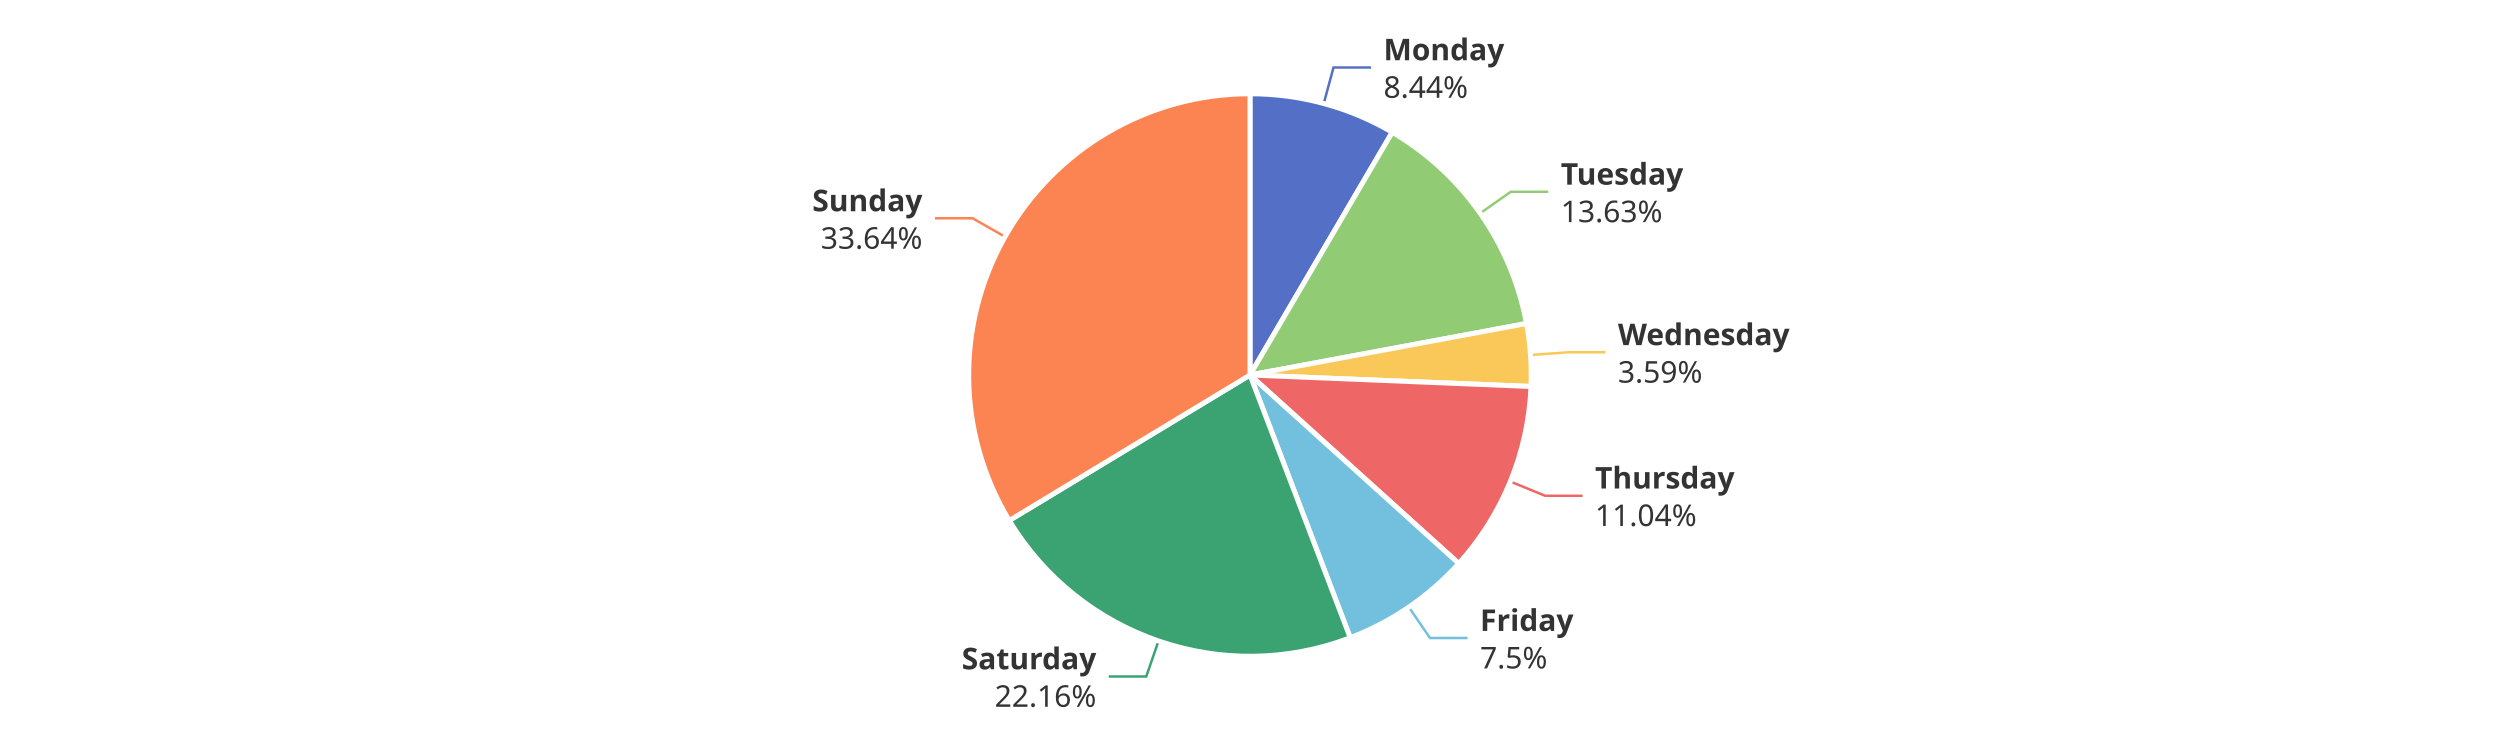
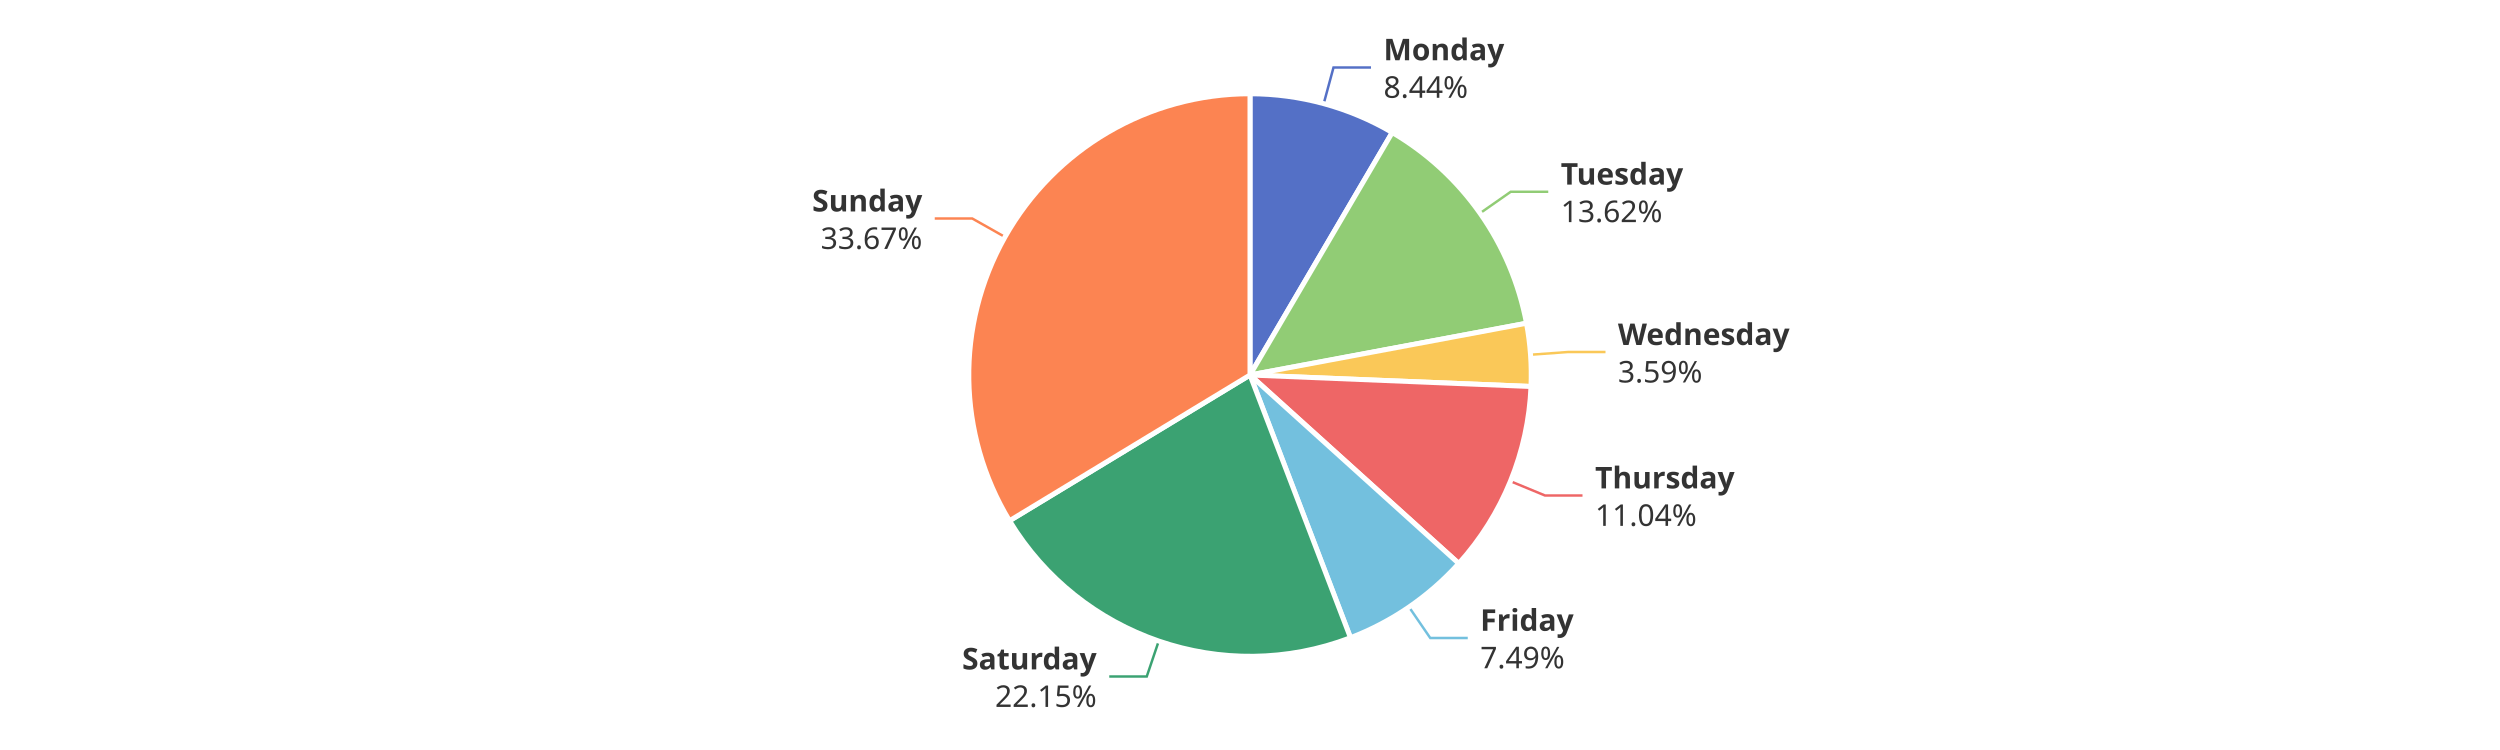
<svg xmlns="http://www.w3.org/2000/svg" width="1000" height="300" version="1.1" baseProfile="full" viewBox="0 0 1000 300">
  <rect width="1000" height="300" x="0" y="0" id="0" fill="#ffffff" />
  <polyline points="529.5 41.4 533.4 27 548.4 27" fill="none" stroke="#5470c6" />
-   <polyline points="592.1 85.3 604.3 76.7 619.3 76.7" fill="none" stroke="#91cc75" />
-   <polyline points="612.2 142 627.2 140.9 642.2 140.9" fill="none" stroke="#fac858" />
-   <polyline points="604.1 192.6 618 198.3 633 198.3" fill="none" stroke="#ee6666" />
-   <polyline points="563.5 242.8 572 255.2 587 255.2" fill="none" stroke="#73c0de" />
-   <polyline points="463.4 256.4 458.5 270.6 443.5 270.6" fill="none" stroke="#3ba272" />
-   <polyline points="402 94.7 389 87.3 374 87.3" fill="none" stroke="#fc8452" />
-   <path d="M500 37.5A112.5 112.5 0 0 1 556.9 52.9L500 150Z" fill="#5470c6" stroke="#fff" stroke-width="2" stroke-linejoin="round" />
-   <path d="M556.9 52.9A112.5 112.5 0 0 1 610.6 129.4L500 150Z" fill="#91cc75" stroke="#fff" stroke-width="2" stroke-linejoin="round" />
-   <path d="M610.6 129.4A112.5 112.5 0 0 1 612.4 154.6L500 150Z" fill="#fac858" stroke="#fff" stroke-width="2" stroke-linejoin="round" />
+   <polyline points="592 85.3 604.3 76.7 619.3 76.7" fill="none" stroke="#91cc75" />
+   <polyline points="612.2 141.9 627.2 140.8 642.2 140.8" fill="none" stroke="#fac858" />
+   <polyline points="604.2 192.5 618 198.2 633 198.2" fill="none" stroke="#ee6666" />
+   <polyline points="563.6 242.8 572.1 255.2 587.1 255.2" fill="none" stroke="#73c0de" />
+   <polyline points="463.5 256.4 458.7 270.6 443.7 270.6" fill="none" stroke="#3ba272" />
+   <polyline points="402 94.8 388.9 87.4 373.9 87.4" fill="none" stroke="#fc8452" />
+   <path d="M500 37.5A112.5 112.5 0 0 1 556.9 53L500 150Z" fill="#5470c6" stroke="#fff" stroke-width="2" stroke-linejoin="round" />
+   <path d="M556.9 53A112.5 112.5 0 0 1 610.6 129.3L500 150Z" fill="#91cc75" stroke="#fff" stroke-width="2" stroke-linejoin="round" />
+   <path d="M610.6 129.3A112.5 112.5 0 0 1 612.4 154.6L500 150Z" fill="#fac858" stroke="#fff" stroke-width="2" stroke-linejoin="round" />
  <path d="M612.4 154.6A112.5 112.5 0 0 1 583.5 225.4L500 150Z" fill="#ee6666" stroke="#fff" stroke-width="2" stroke-linejoin="round" />
-   <path d="M583.5 225.4A112.5 112.5 0 0 1 540.1 255.1L500 150Z" fill="#73c0de" stroke="#fff" stroke-width="2" stroke-linejoin="round" />
-   <path d="M540.1 255.1A112.5 112.5 0 0 1 403.7 208.2L500 150Z" fill="#3ba272" stroke="#fff" stroke-width="2" stroke-linejoin="round" />
-   <path d="M403.7 208.2A112.5 112.5 0 0 1 500 37.5L500 150Z" fill="#fc8452" stroke="#fff" stroke-width="2" stroke-linejoin="round" />
-   <path d="M0 -15l42.8 0l0 30l-42.8 0Z" transform="translate(553.4087 26.9548)" fill="none" />
-   <text dominant-baseline="central" text-anchor="start" style="font-size:12px;font-family:sans-serif;font-weight:bold;" y="-7.5" transform="translate(553.4087 26.9548)" fill="#333" stroke="rgb(255,255,255)" stroke-width="2" paint-order="stroke" stroke-miterlimit="2">Monday</text>
-   <text dominant-baseline="central" text-anchor="start" style="font-size:12px;font-family:sans-serif;" y="7.5" transform="translate(553.4087 26.9548)" fill="#333" stroke="rgb(255,255,255)" stroke-width="2" paint-order="stroke" stroke-miterlimit="2">8.44%</text>
-   <path d="M0 -15l46.2 0l0 30l-46.2 0Z" transform="translate(624.3301 76.7096)" fill="none" />
-   <text dominant-baseline="central" text-anchor="start" style="font-size:12px;font-family:sans-serif;font-weight:bold;" y="-7.5" transform="translate(624.3301 76.7096)" fill="#333" stroke="rgb(255,255,255)" stroke-width="2" paint-order="stroke" stroke-miterlimit="2">Tuesday</text>
-   <text dominant-baseline="central" text-anchor="start" style="font-size:12px;font-family:sans-serif;" y="7.5" transform="translate(624.3301 76.7096)" fill="#333" stroke="rgb(255,255,255)" stroke-width="2" paint-order="stroke" stroke-miterlimit="2">13.63%</text>
-   <path d="M0 -15l63.6 0l0 30l-63.6 0Z" transform="translate(647.1746 140.8961)" fill="none" />
-   <text dominant-baseline="central" text-anchor="start" style="font-size:12px;font-family:sans-serif;font-weight:bold;" y="-7.5" transform="translate(647.1746 140.8961)" fill="#333" stroke="rgb(255,255,255)" stroke-width="2" paint-order="stroke" stroke-miterlimit="2">Wednesday</text>
-   <text dominant-baseline="central" text-anchor="start" style="font-size:12px;font-family:sans-serif;" y="7.5" transform="translate(647.1746 140.8961)" fill="#333" stroke="rgb(255,255,255)" stroke-width="2" paint-order="stroke" stroke-miterlimit="2">3.59%</text>
-   <path d="M0 -15l50.2 0l0 30l-50.2 0Z" transform="translate(638.0176 198.2505)" fill="none" />
-   <text dominant-baseline="central" text-anchor="start" style="font-size:12px;font-family:sans-serif;font-weight:bold;" y="-7.5" transform="translate(638.0176 198.2505)" fill="#333" stroke="rgb(255,255,255)" stroke-width="2" paint-order="stroke" stroke-miterlimit="2">Thursday</text>
-   <text dominant-baseline="central" text-anchor="start" style="font-size:12px;font-family:sans-serif;" y="7.5" transform="translate(638.0176 198.2505)" fill="#333" stroke="rgb(255,255,255)" stroke-width="2" paint-order="stroke" stroke-miterlimit="2">11.04%</text>
-   <path d="M0 -15l33.4 0l0 30l-33.4 0Z" transform="translate(592.0233 255.2088)" fill="none" />
-   <text dominant-baseline="central" text-anchor="start" style="font-size:12px;font-family:sans-serif;font-weight:bold;" y="-7.5" transform="translate(592.0233 255.2088)" fill="#333" stroke="rgb(255,255,255)" stroke-width="2" paint-order="stroke" stroke-miterlimit="2">Friday</text>
-   <text dominant-baseline="central" text-anchor="start" style="font-size:12px;font-family:sans-serif;" y="7.5" transform="translate(592.0233 255.2088)" fill="#333" stroke="rgb(255,255,255)" stroke-width="2" paint-order="stroke" stroke-miterlimit="2">7.5%</text>
-   <path d="M-48.2 -15l48.2 0l0 30l-48.2 0Z" transform="translate(438.5151 270.5622)" fill="none" />
-   <text dominant-baseline="central" text-anchor="end" style="font-size:12px;font-family:sans-serif;font-weight:bold;" y="-7.5" transform="translate(438.5151 270.5622)" fill="#333" stroke="rgb(255,255,255)" stroke-width="2" paint-order="stroke" stroke-miterlimit="2">Saturday</text>
-   <text dominant-baseline="central" text-anchor="end" style="font-size:12px;font-family:sans-serif;" y="7.5" transform="translate(438.5151 270.5622)" fill="#333" stroke="rgb(255,255,255)" stroke-width="2" paint-order="stroke" stroke-miterlimit="2">22.16%</text>
-   <path d="M-40.9 -15l40.9 0l0 30l-40.9 0Z" transform="translate(368.9596 87.3399)" fill="none" />
-   <text dominant-baseline="central" text-anchor="end" style="font-size:12px;font-family:sans-serif;font-weight:bold;" y="-7.5" transform="translate(368.9596 87.3399)" fill="#333" stroke="rgb(255,255,255)" stroke-width="2" paint-order="stroke" stroke-miterlimit="2">Sunday</text>
-   <text dominant-baseline="central" text-anchor="end" style="font-size:12px;font-family:sans-serif;" y="7.5" transform="translate(368.9596 87.3399)" fill="#333" stroke="rgb(255,255,255)" stroke-width="2" paint-order="stroke" stroke-miterlimit="2">33.64%</text>
+   <path d="M583.5 225.4A112.5 112.5 0 0 1 540.2 255.1L500 150Z" fill="#73c0de" stroke="#fff" stroke-width="2" stroke-linejoin="round" />
+   <path d="M540.2 255.1A112.5 112.5 0 0 1 403.8 208.3L500 150Z" fill="#3ba272" stroke="#fff" stroke-width="2" stroke-linejoin="round" />
+   <path d="M403.8 208.3A112.5 112.5 0 0 1 500 37.5L500 150Z" fill="#fc8452" stroke="#fff" stroke-width="2" stroke-linejoin="round" />
+   <path d="M0 -15l42.8 0l0 30l-42.8 0Z" transform="translate(553.4119 26.9557)" fill="none" />
+   <text dominant-baseline="central" text-anchor="start" style="font-size:12px;font-family:sans-serif;font-weight:bold;" y="-7.5" transform="translate(553.4119 26.9557)" fill="#333" stroke="rgb(255,255,255)" stroke-width="2" paint-order="stroke" stroke-miterlimit="2">Monday</text>
+   <text dominant-baseline="central" text-anchor="start" style="font-size:12px;font-family:sans-serif;" y="7.5" transform="translate(553.4119 26.9557)" fill="#333" stroke="rgb(255,255,255)" stroke-width="2" paint-order="stroke" stroke-miterlimit="2">8.44%</text>
+   <path d="M0 -15l46.2 0l0 30l-46.2 0Z" transform="translate(624.3141 76.6868)" fill="none" />
+   <text dominant-baseline="central" text-anchor="start" style="font-size:12px;font-family:sans-serif;font-weight:bold;" y="-7.5" transform="translate(624.3141 76.6868)" fill="#333" stroke="rgb(255,255,255)" stroke-width="2" paint-order="stroke" stroke-miterlimit="2">Tuesday</text>
+   <text dominant-baseline="central" text-anchor="start" style="font-size:12px;font-family:sans-serif;" y="7.5" transform="translate(624.3141 76.6868)" fill="#333" stroke="rgb(255,255,255)" stroke-width="2" paint-order="stroke" stroke-miterlimit="2">13.62%</text>
+   <path d="M0 -15l63.6 0l0 30l-63.6 0Z" transform="translate(647.1702 140.8352)" fill="none" />
+   <text dominant-baseline="central" text-anchor="start" style="font-size:12px;font-family:sans-serif;font-weight:bold;" y="-7.5" transform="translate(647.1702 140.8352)" fill="#333" stroke="rgb(255,255,255)" stroke-width="2" paint-order="stroke" stroke-miterlimit="2">Wednesday</text>
+   <text dominant-baseline="central" text-anchor="start" style="font-size:12px;font-family:sans-serif;" y="7.5" transform="translate(647.1702 140.8352)" fill="#333" stroke="rgb(255,255,255)" stroke-width="2" paint-order="stroke" stroke-miterlimit="2">3.59%</text>
+   <path d="M0 -15l50.2 0l0 30l-50.2 0Z" transform="translate(638.0384 198.1994)" fill="none" />
+   <text dominant-baseline="central" text-anchor="start" style="font-size:12px;font-family:sans-serif;font-weight:bold;" y="-7.5" transform="translate(638.0384 198.1994)" fill="#333" stroke="rgb(255,255,255)" stroke-width="2" paint-order="stroke" stroke-miterlimit="2">Thursday</text>
+   <text dominant-baseline="central" text-anchor="start" style="font-size:12px;font-family:sans-serif;" y="7.5" transform="translate(638.0384 198.1994)" fill="#333" stroke="rgb(255,255,255)" stroke-width="2" paint-order="stroke" stroke-miterlimit="2">11.04%</text>
+   <path d="M0 -15l34.2 0l0 30l-34.2 0Z" transform="translate(592.0957 255.1592)" fill="none" />
+   <text dominant-baseline="central" text-anchor="start" style="font-size:12px;font-family:sans-serif;font-weight:bold;" y="-7.5" transform="translate(592.0957 255.1592)" fill="#333" stroke="rgb(255,255,255)" stroke-width="2" paint-order="stroke" stroke-miterlimit="2">Friday</text>
+   <text dominant-baseline="central" text-anchor="start" style="font-size:12px;font-family:sans-serif;" y="7.5" transform="translate(592.0957 255.1592)" fill="#333" stroke="rgb(255,255,255)" stroke-width="2" paint-order="stroke" stroke-miterlimit="2">7.49%</text>
+   <path d="M-48.2 -15l48.2 0l0 30l-48.2 0Z" transform="translate(438.6626 270.6129)" fill="none" />
+   <text dominant-baseline="central" text-anchor="end" style="font-size:12px;font-family:sans-serif;font-weight:bold;" y="-7.5" transform="translate(438.6626 270.6129)" fill="#333" stroke="rgb(255,255,255)" stroke-width="2" paint-order="stroke" stroke-miterlimit="2">Saturday</text>
+   <text dominant-baseline="central" text-anchor="end" style="font-size:12px;font-family:sans-serif;" y="7.5" transform="translate(438.6626 270.6129)" fill="#333" stroke="rgb(255,255,255)" stroke-width="2" paint-order="stroke" stroke-miterlimit="2">22.15%</text>
+   <path d="M-40.9 -15l40.9 0l0 30l-40.9 0Z" transform="translate(368.9137 87.4214)" fill="none" />
+   <text dominant-baseline="central" text-anchor="end" style="font-size:12px;font-family:sans-serif;font-weight:bold;" y="-7.5" transform="translate(368.9137 87.4214)" fill="#333" stroke="rgb(255,255,255)" stroke-width="2" paint-order="stroke" stroke-miterlimit="2">Sunday</text>
+   <text dominant-baseline="central" text-anchor="end" style="font-size:12px;font-family:sans-serif;" y="7.5" transform="translate(368.9137 87.4214)" fill="#333" stroke="rgb(255,255,255)" stroke-width="2" paint-order="stroke" stroke-miterlimit="2">33.67%</text>
</svg>
